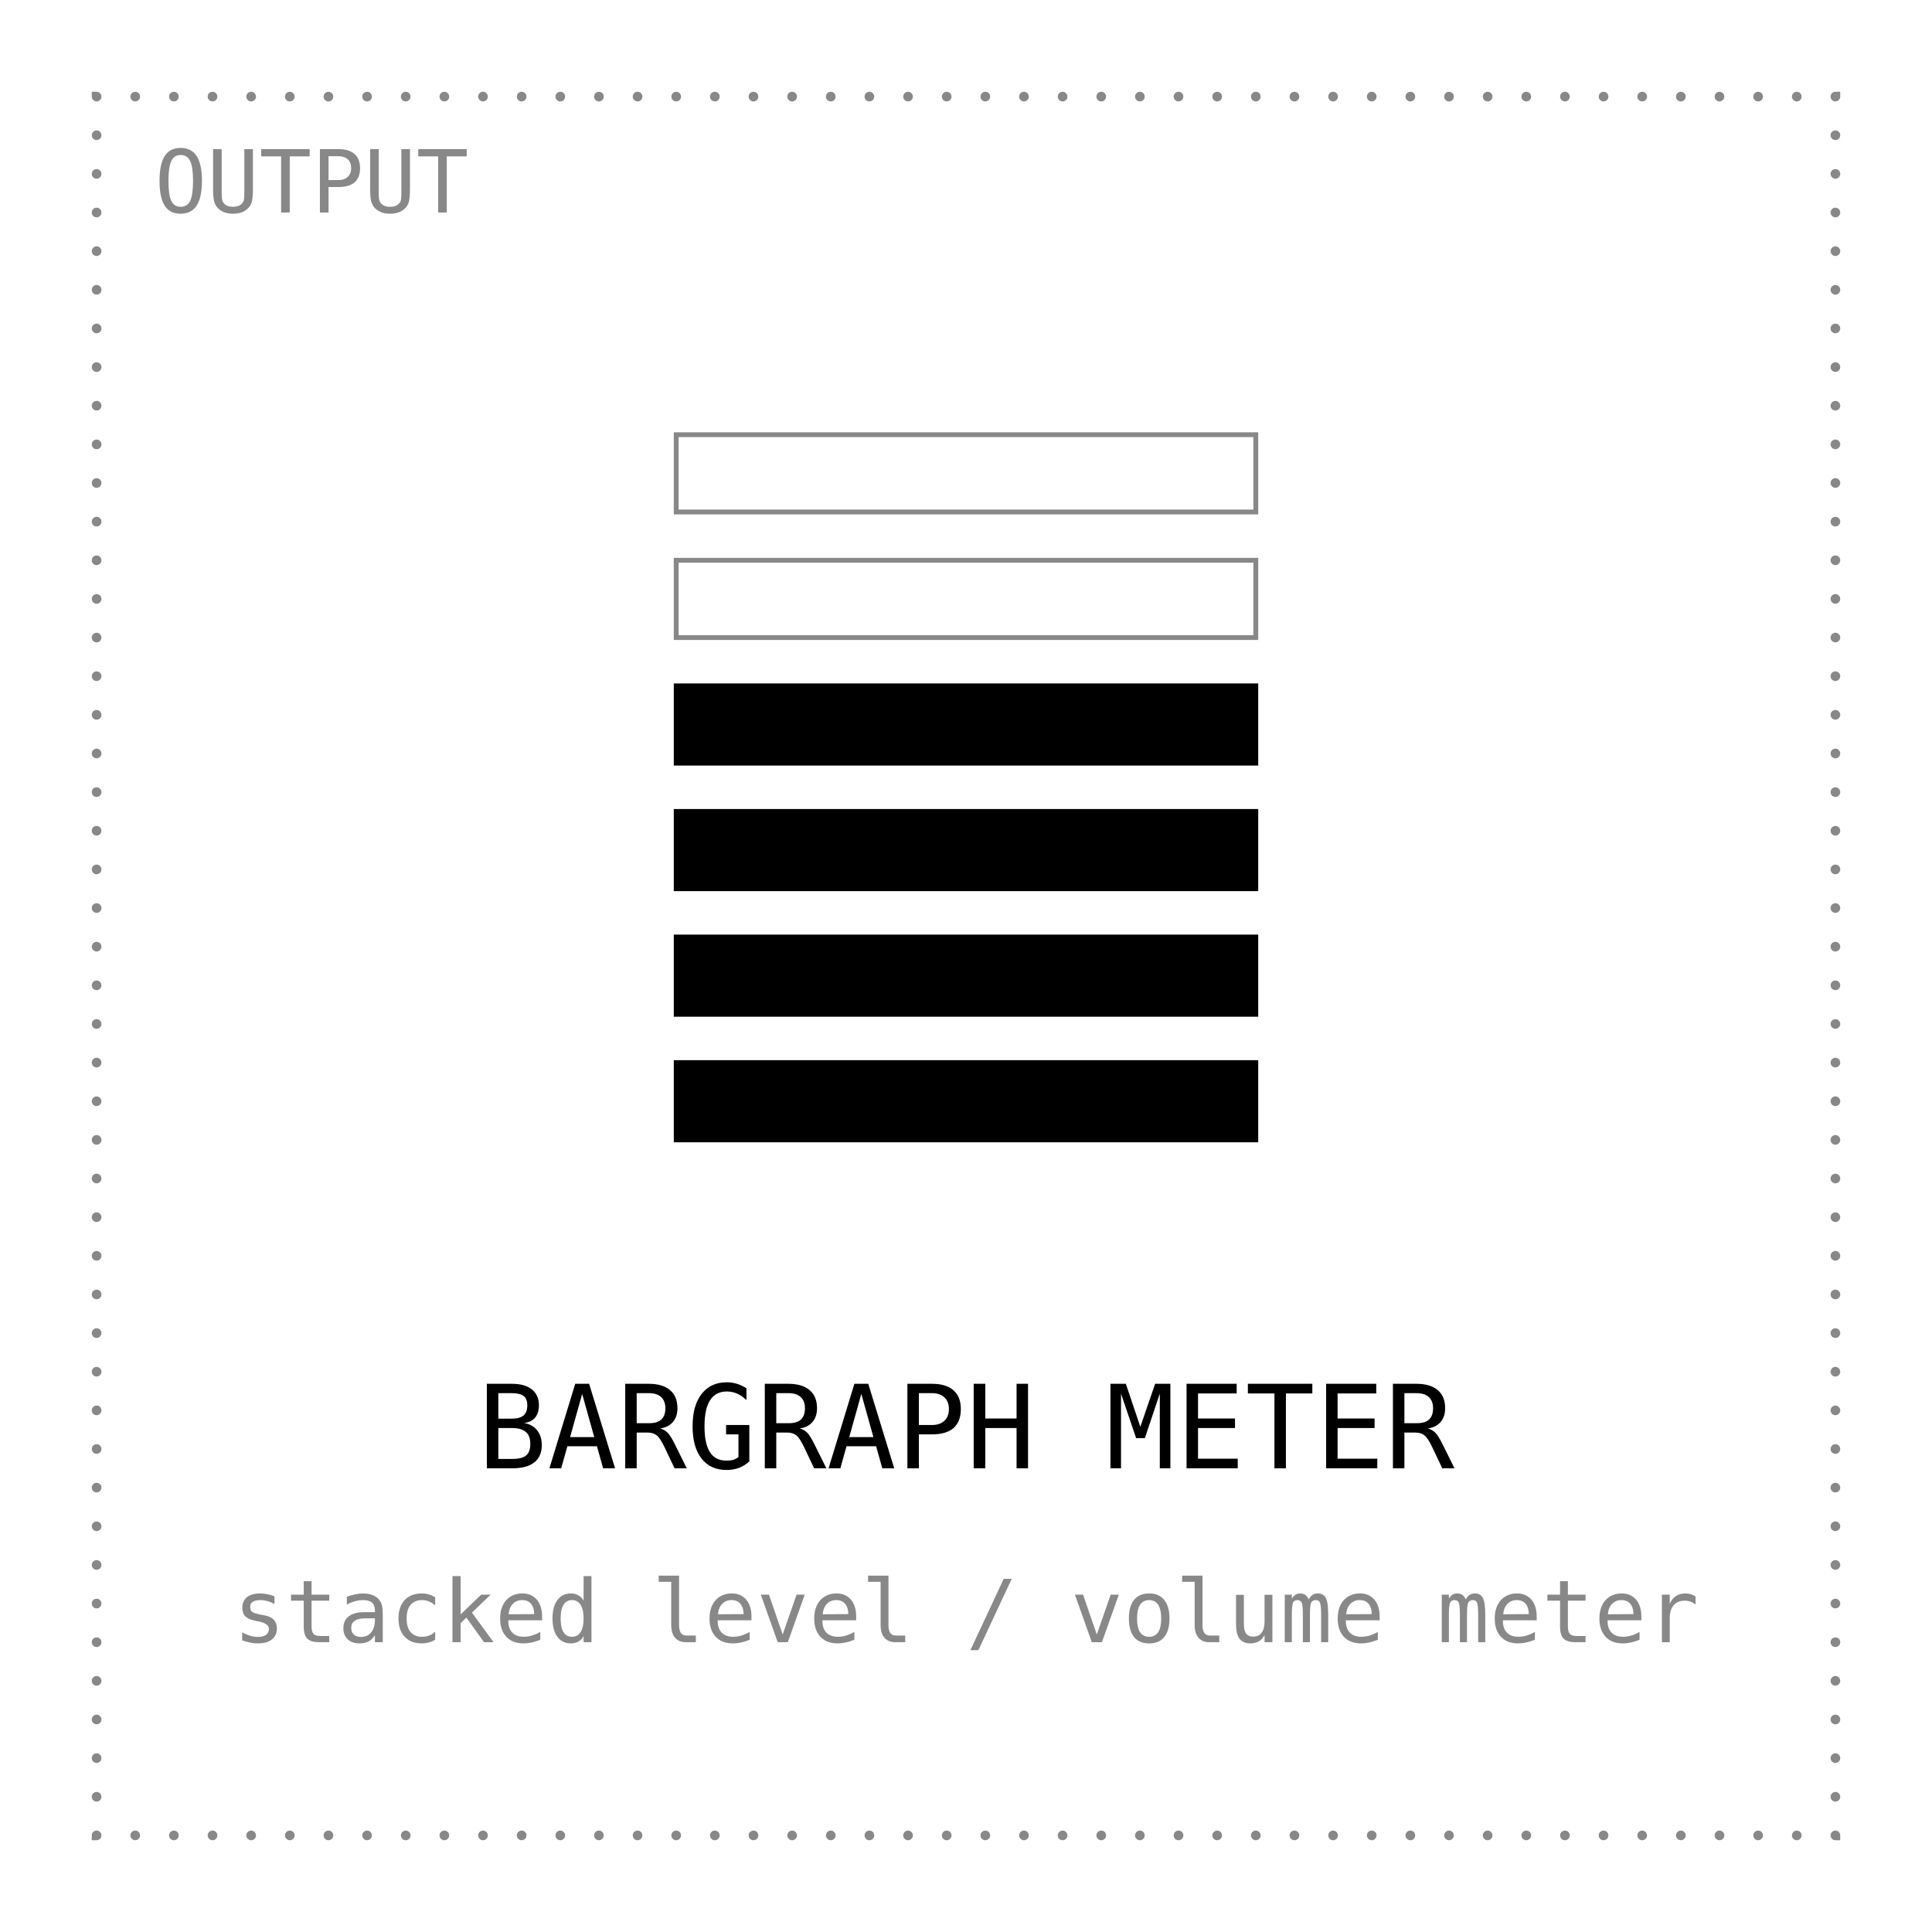
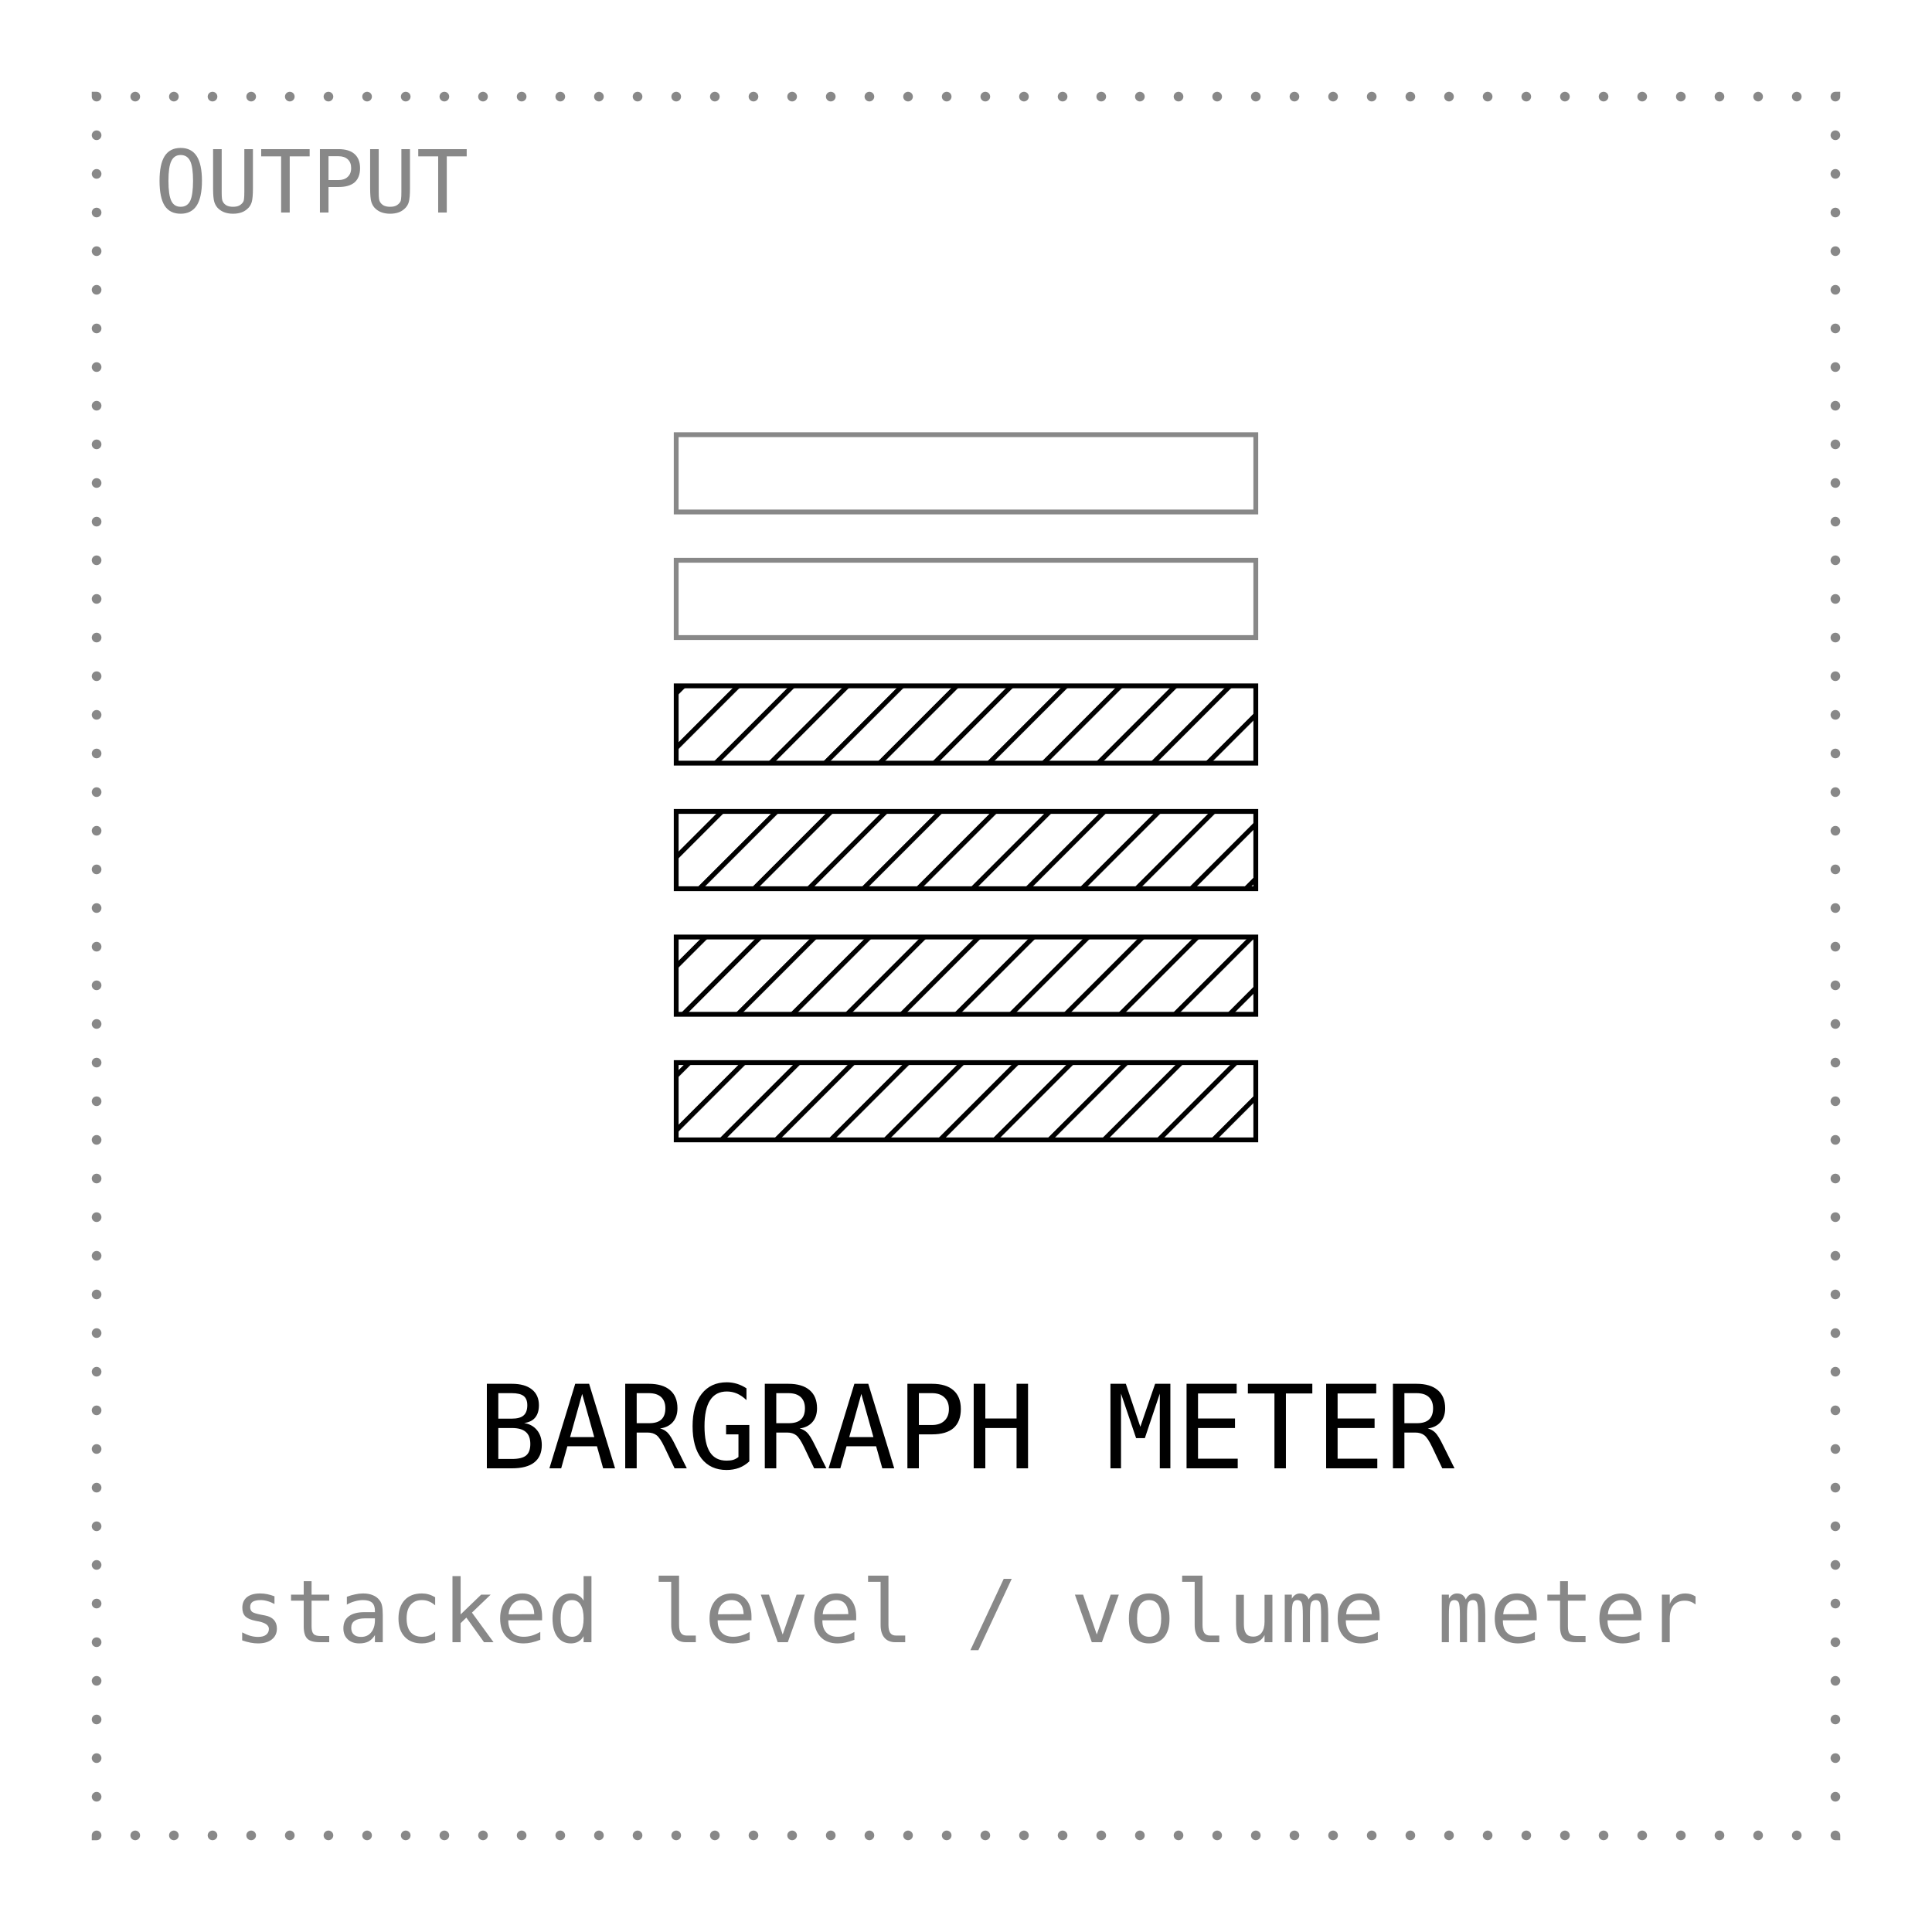
<svg xmlns="http://www.w3.org/2000/svg" viewBox="0 0 200 200" width="200" height="200">
+   <defs>
+     <pattern id="hatch" width="4" height="4" patternTransform="rotate(45 0 0)" patternUnits="userSpaceOnUse">
+       <line x1="0" y1="0" x2="0" y2="4" stroke="#000000" stroke-width="1" />
+     </pattern>
+   </defs>
  <rect x="10" y="10" width="180" height="180" fill="none" stroke="#888888" stroke-width="1" stroke-dasharray="0, 4" stroke-linecap="round" />
  <text x="16" y="22" font-family="Andale Mono, monospace" font-size="9" fill="#888888">OUTPUT</text>
  <rect x="70" y="45" width="60" height="8" fill="none" stroke="#888888" stroke-width="0.5" />
  <rect x="70" y="58" width="60" height="8" fill="none" stroke="#888888" stroke-width="0.5" />
-   <rect x="70" y="71" width="60" height="8" fill="#000000" stroke="#000000" stroke-width="0.5" />
-   <rect x="70" y="84" width="60" height="8" fill="#000000" stroke="#000000" stroke-width="0.5" />
-   <rect x="70" y="97" width="60" height="8" fill="#000000" stroke="#000000" stroke-width="0.5" />
-   <rect x="70" y="110" width="60" height="8" fill="#000000" stroke="#000000" stroke-width="0.5" />
+   <rect x="70" y="71" width="60" height="8" fill="url(#hatch)" stroke="#000000" stroke-width="0.5" />
+   <rect x="70" y="84" width="60" height="8" fill="url(#hatch)" stroke="#000000" stroke-width="0.5" />
+   <rect x="70" y="97" width="60" height="8" fill="url(#hatch)" stroke="#000000" stroke-width="0.5" />
+   <rect x="70" y="110" width="60" height="8" fill="url(#hatch)" stroke="#000000" stroke-width="0.5" />
  <text x="100" y="152" font-family="Andale Mono, monospace" font-size="12" fill="#000000" text-anchor="middle">BARGRAPH METER</text>
  <text x="100" y="170" font-family="Andale Mono, monospace" font-size="9" fill="#888888" text-anchor="middle">stacked level / volume meter</text>
</svg>
